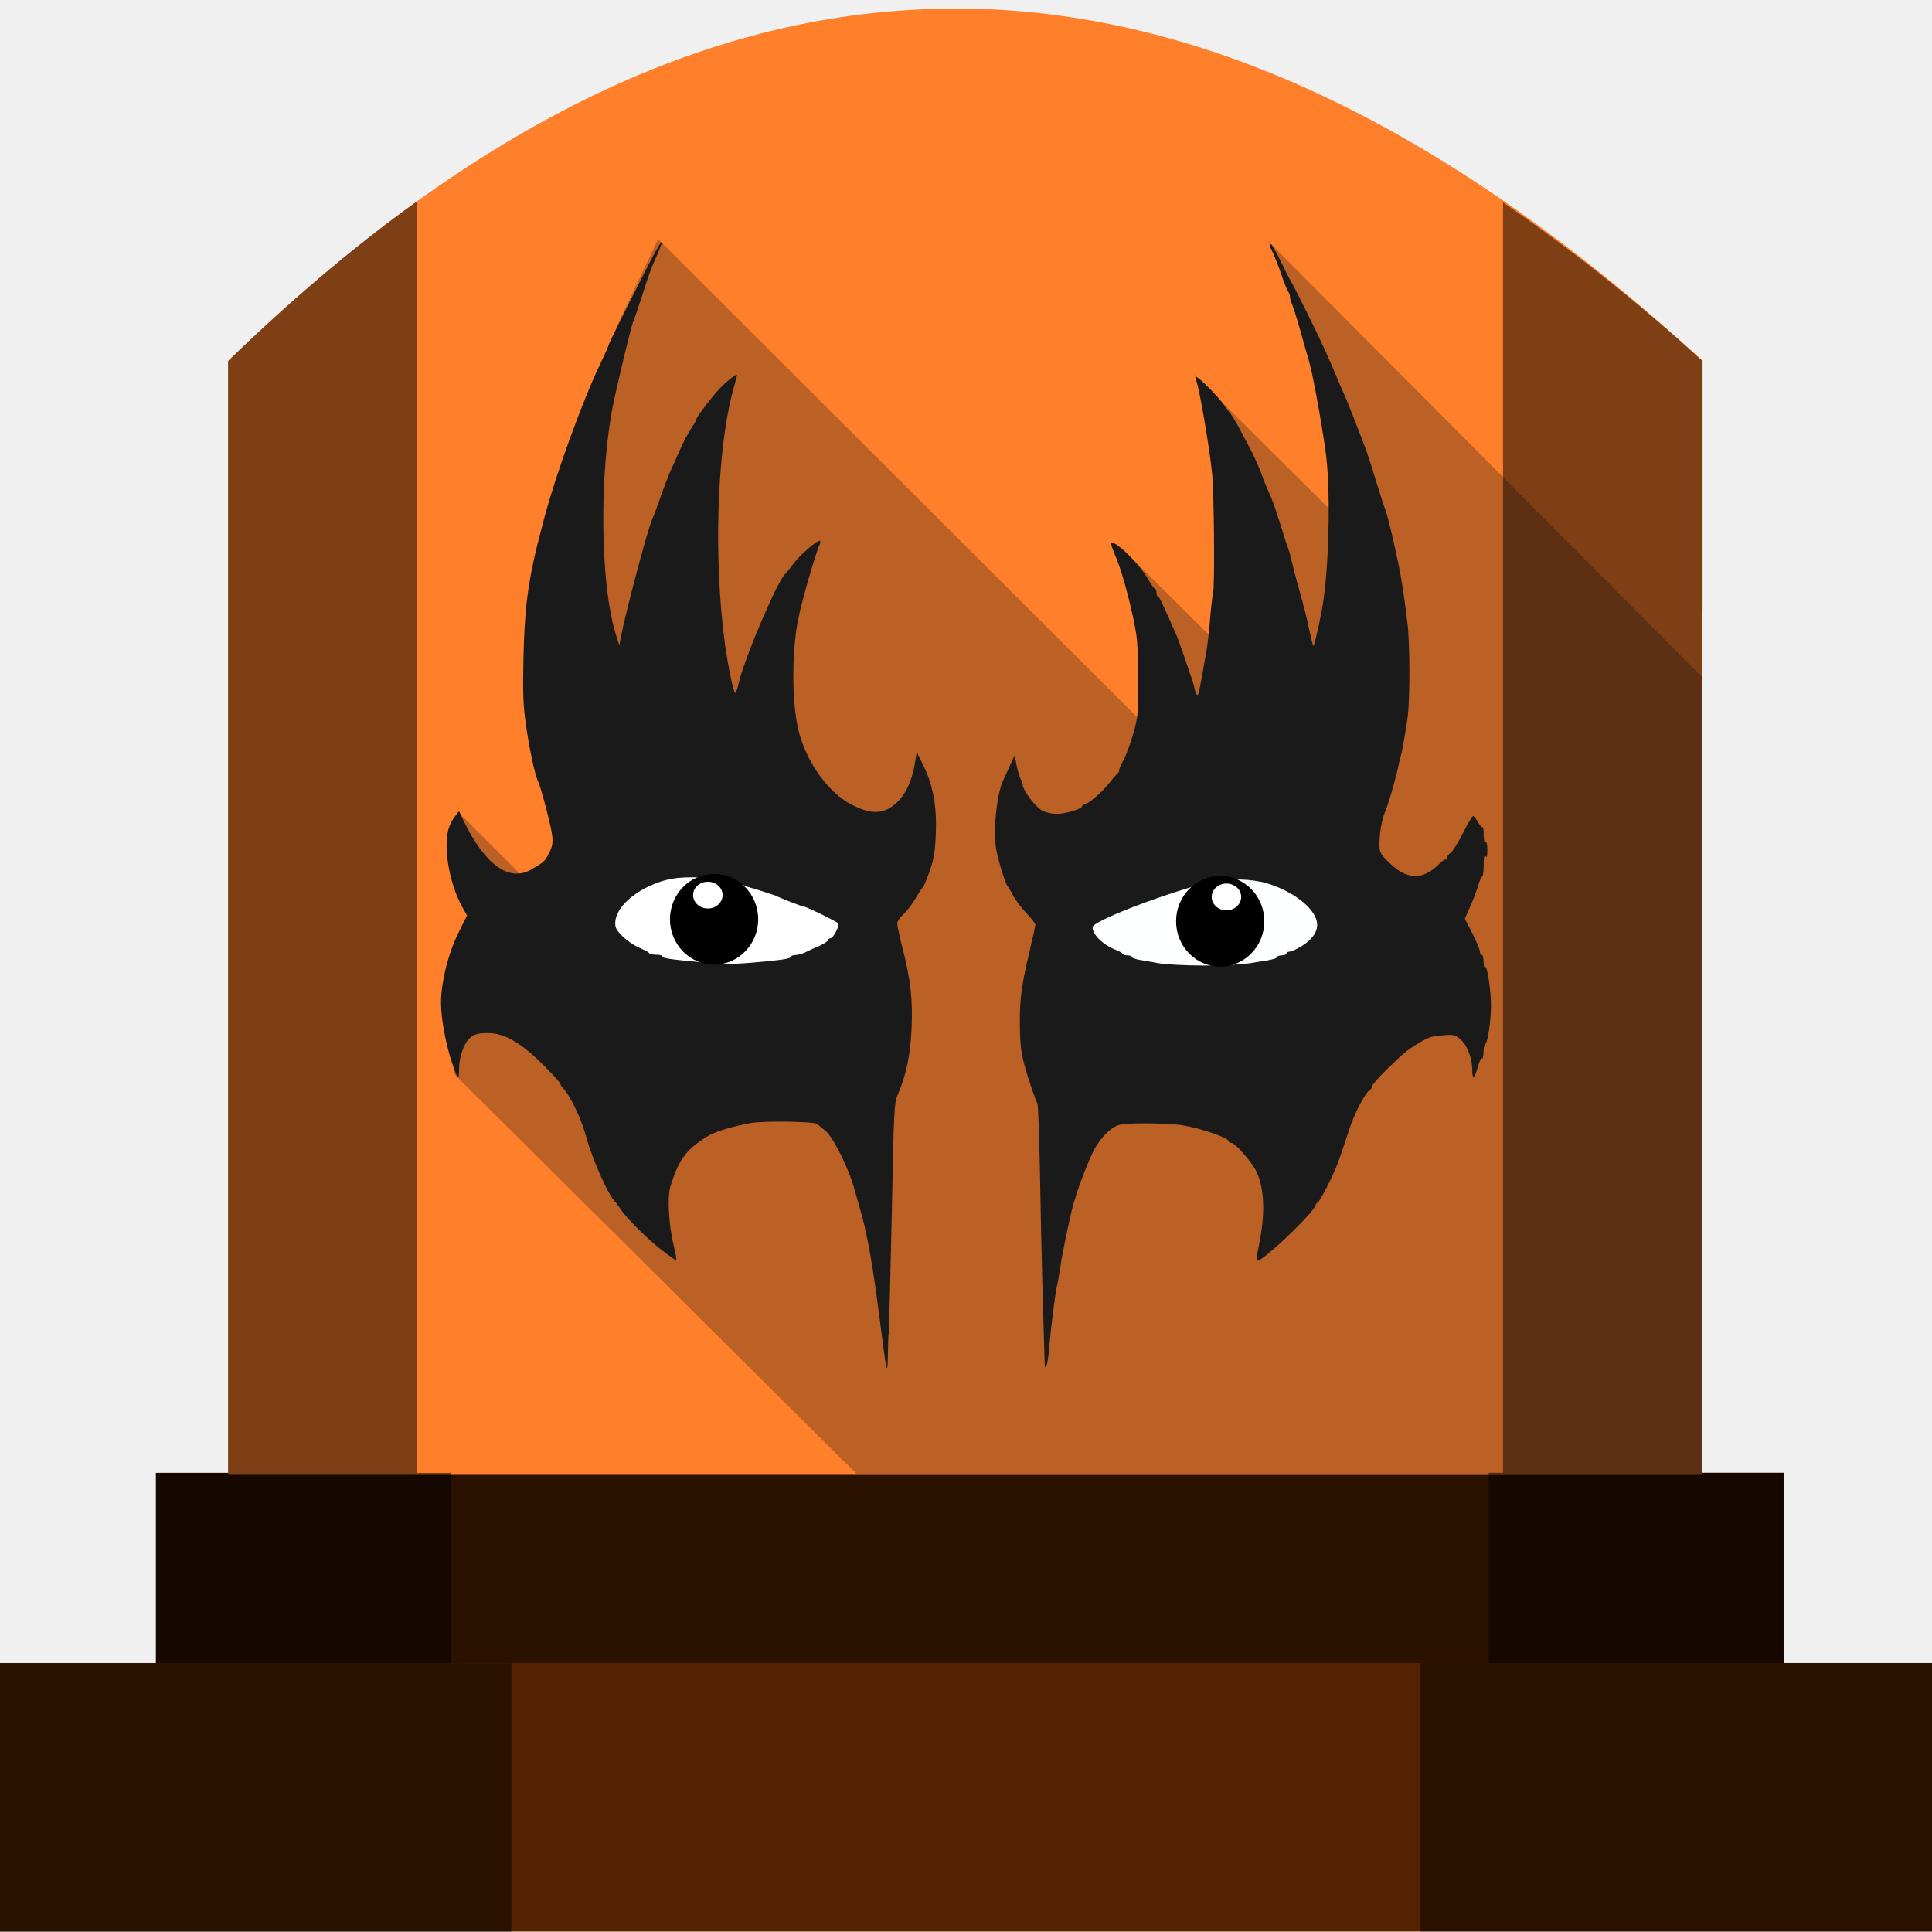
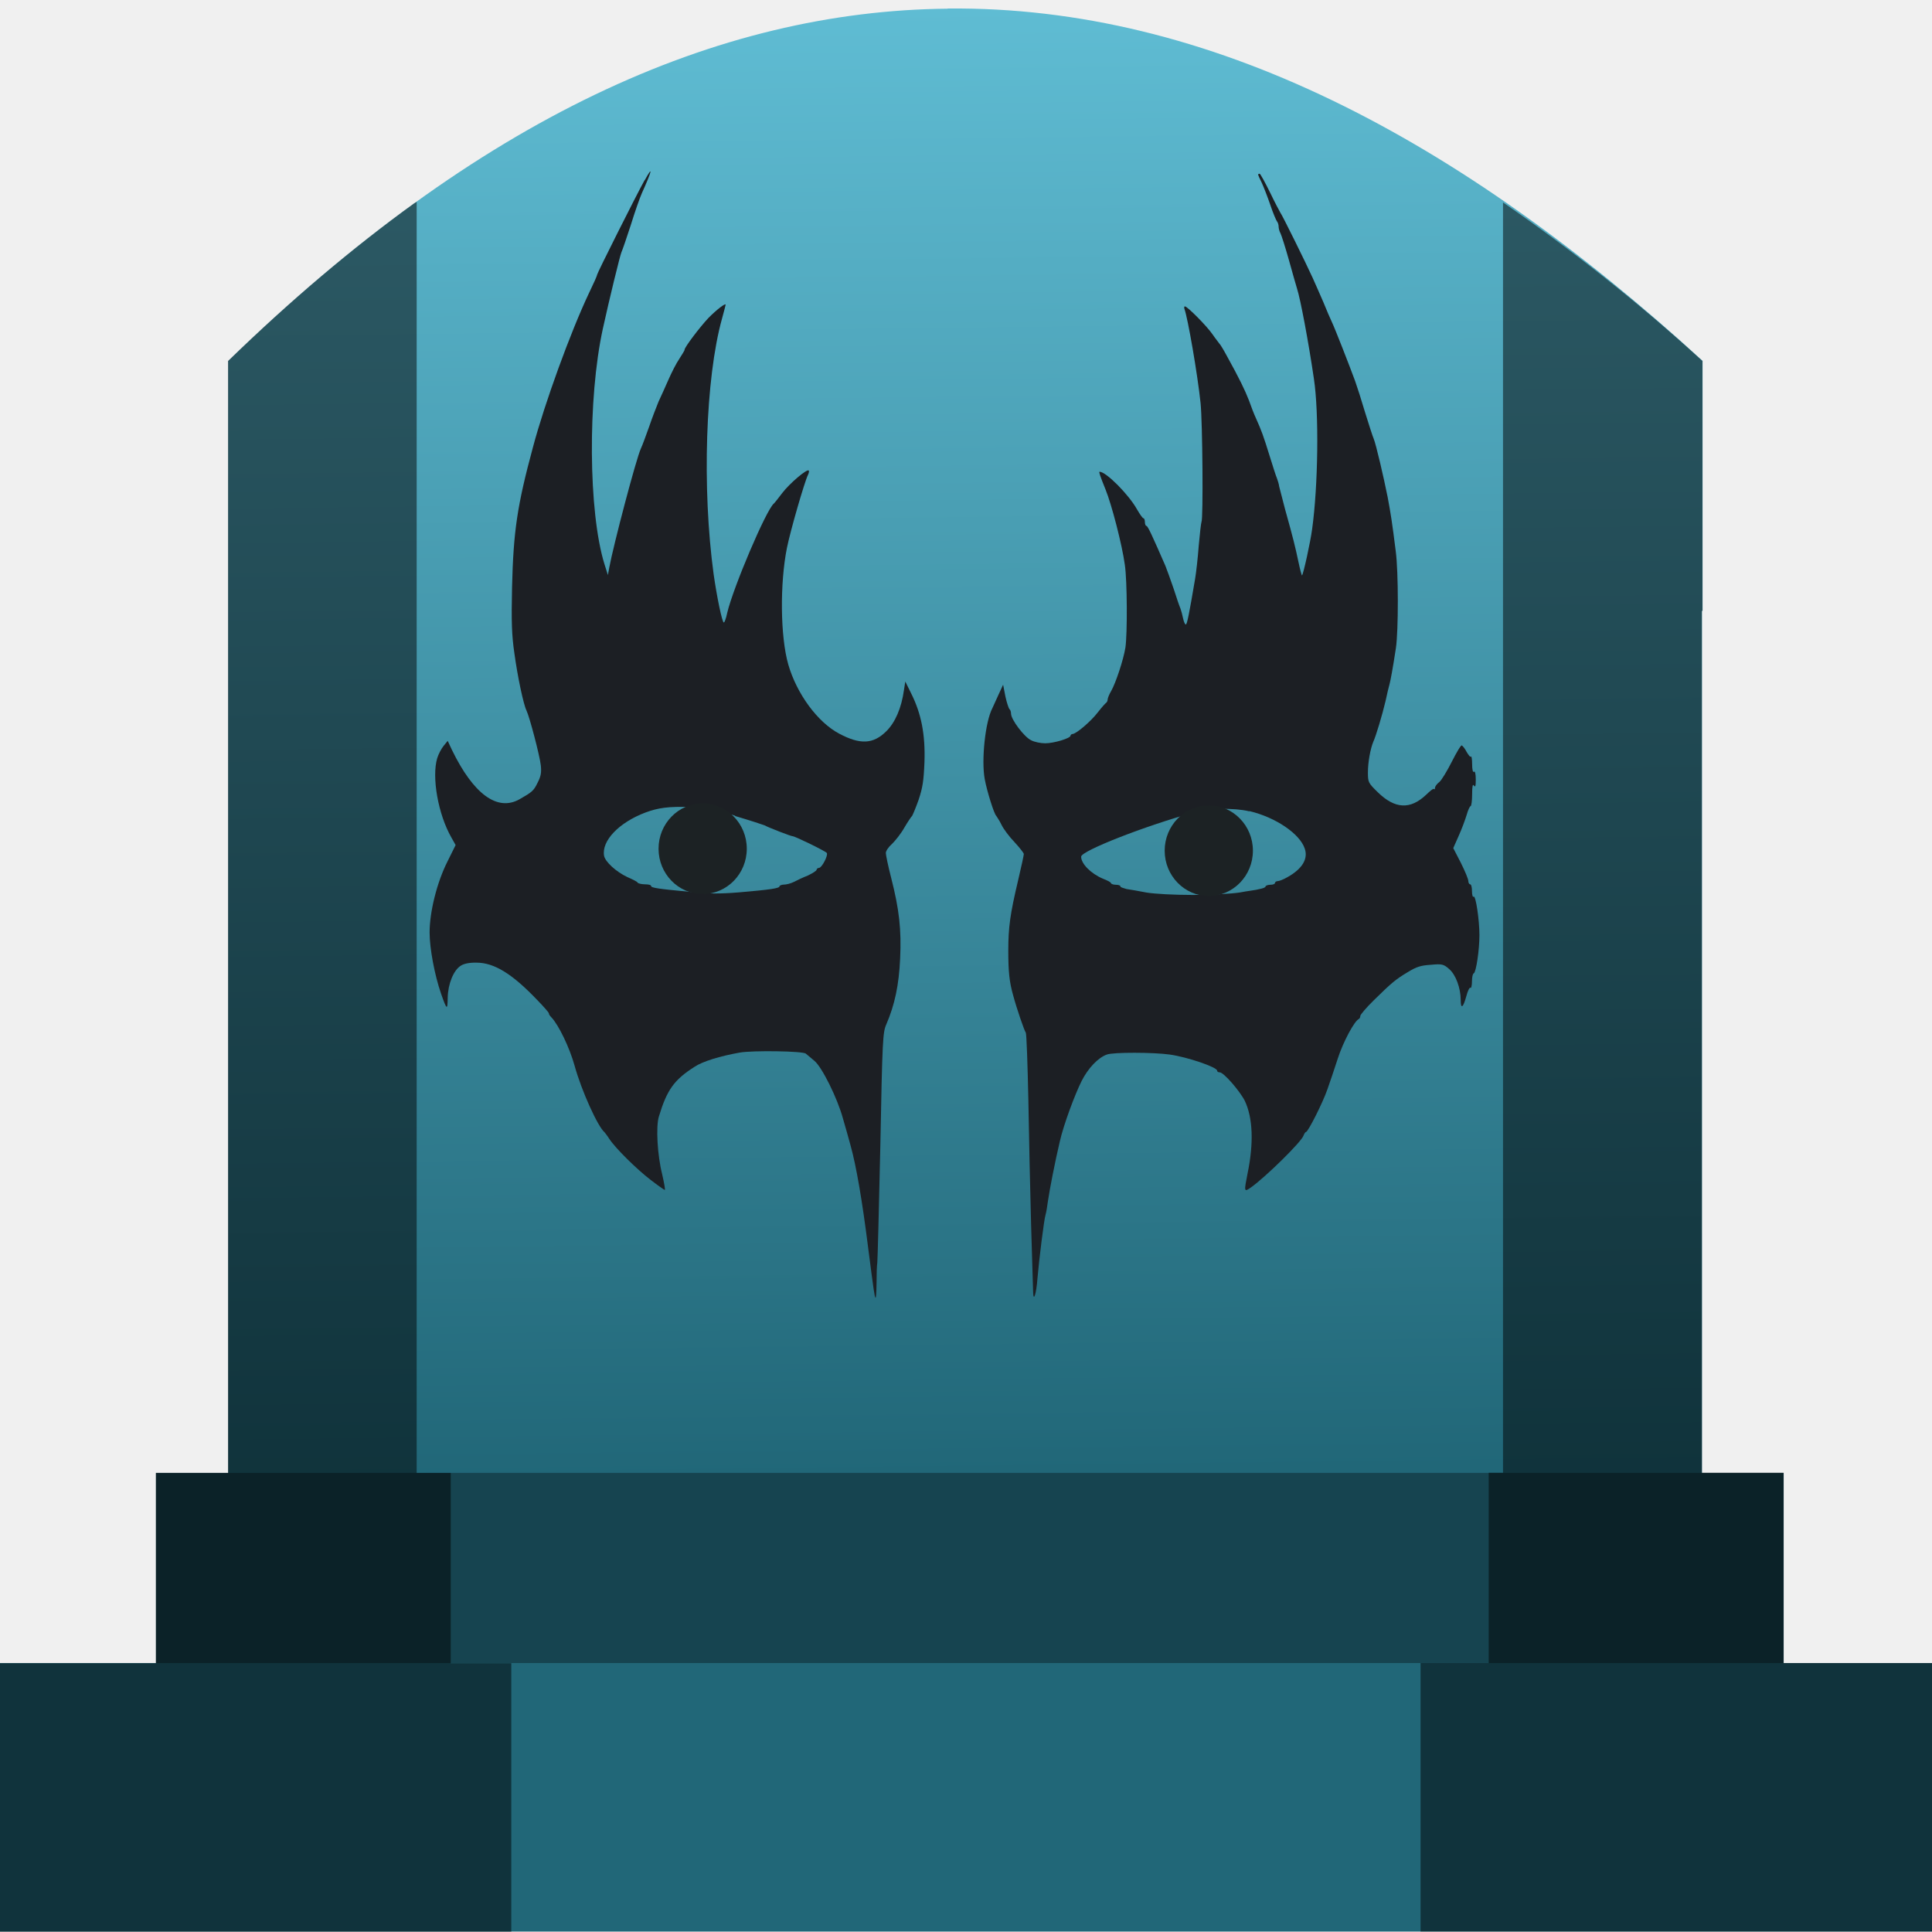
- <svg xmlns="http://www.w3.org/2000/svg" width="48" height="48" viewBox="0 0 12.7 12.7" version="1.1" id="svg822">
-   <defs id="defs816" />
+ <svg xmlns="http://www.w3.org/2000/svg" xmlns:xlink="http://www.w3.org/1999/xlink" width="48" height="48" viewBox="0 0 12.7 12.7" version="1.1" id="svg822">
+   <defs id="defs816">
+     <linearGradient id="linearGradient909">
+       <stop style="stop-color:#216778;stop-opacity:1" offset="0" id="stop905" />
+       <stop style="stop-color:#5fbcd3;stop-opacity:1" offset="1" id="stop907" />
+     </linearGradient>
+     <linearGradient xlink:href="#linearGradient909" id="linearGradient911" x1="6.344" y1="293.991" x2="6.23" y2="284.357" gradientUnits="userSpaceOnUse" />
+   </defs>
  <g id="layer1" transform="translate(0,-284.3)">
-     <g id="g875">
-       <rect x="1.025" y="293.982" style="opacity:1;fill:#2b1100;fill-opacity:1;stroke-width:0.159" width="10.7" height="1.275" id="rect4" />
-       <rect x="-0.029" y="295.232" style="opacity:1;fill:#552200;fill-opacity:1;stroke-width:0.159" width="12.758" height="1.765" id="rect2" />
-       <path id="path877" d="m 6.23,284.357 c -1.516,0.014 -3.087,0.719 -4.73,2.316 v 0.62 1.022 5.675 h 9.688 v -5.675 h 0.004 v -1.643 c -1.598,-1.463 -3.244,-2.333 -4.962,-2.316 z" style="fill:#ff7f2a;fill-opacity:1;stroke:none;stroke-width:0.199px;stroke-linecap:butt;stroke-linejoin:miter;stroke-opacity:1" />
-       <path id="path935" d="m 5.633,293.991 h 5.555 v -5.241 l -2.853,-2.866 0.18,0.423 0.162,0.405 0.293,1.164 -1.121,-1.115 0.336,0.915 -0.012,1.021 -0.803,-0.797 0.05,0.125 0.168,0.492 0.025,0.635 -3.287,-3.28 -0.274,0.579 -0.398,1.824 0.716,1.519 -0.847,0.355 -0.523,-0.523 0.069,0.442 0.361,0.579 -0.449,0.317 v 0.392 z" style="opacity:0.5;fill:#784421;fill-opacity:1;stroke:none;stroke-width:0.265px;stroke-linecap:butt;stroke-linejoin:miter;stroke-opacity:1" />
-       <path id="path868" d="m 4.507,289.526 0.995,0.434 0.281,0.562 -0.613,0.408 h -1.174 l -0.306,-0.434 0.51,-0.587 z" style="fill:#ffffff;fill-opacity:1;stroke:none;stroke-width:0.271px;stroke-linecap:butt;stroke-linejoin:miter;stroke-opacity:1" />
-       <path id="path870" d="m 8.091,291.16 0.944,-0.383 -0.408,-1.149 -1.2,0.255 -0.306,0.153 -0.102,0.613 z" style="fill:#feffff;fill-opacity:1;stroke:none;stroke-width:0.271px;stroke-linecap:butt;stroke-linejoin:miter;stroke-opacity:1" />
-       <path d="m 8.346,285.913 c 0,0.004 0.01,0.026 0.023,0.052 0.012,0.026 0.038,0.092 0.056,0.145 0.018,0.054 0.039,0.103 0.044,0.109 0.006,0.007 0.011,0.022 0.011,0.034 0,0.012 0.005,0.032 0.012,0.044 0.006,0.011 0.031,0.089 0.055,0.174 0.023,0.085 0.048,0.169 0.054,0.19 0.022,0.067 0.075,0.347 0.111,0.593 0.034,0.225 0.028,0.703 -0.012,0.99 -0.011,0.083 -0.057,0.293 -0.066,0.302 -0.002,0.004 -0.013,-0.038 -0.024,-0.09 -0.021,-0.099 -0.033,-0.149 -0.088,-0.346 -0.017,-0.064 -0.034,-0.13 -0.038,-0.147 -0.002,-0.017 -0.01,-0.041 -0.015,-0.055 -0.006,-0.013 -0.028,-0.082 -0.05,-0.153 -0.039,-0.126 -0.051,-0.159 -0.089,-0.244 -0.011,-0.023 -0.031,-0.075 -0.045,-0.115 -0.026,-0.067 -0.062,-0.142 -0.15,-0.301 -0.02,-0.037 -0.04,-0.069 -0.045,-0.073 -0.004,-0.007 -0.024,-0.03 -0.045,-0.061 -0.037,-0.054 -0.165,-0.183 -0.181,-0.183 -0.005,0 -0.006,0.007 -0.002,0.017 0.022,0.059 0.086,0.428 0.106,0.619 0.013,0.126 0.018,0.762 0.006,0.781 -0.002,0.007 -0.011,0.076 -0.018,0.155 -0.006,0.081 -0.017,0.178 -0.024,0.219 -0.04,0.237 -0.053,0.3 -0.061,0.3 -0.006,0 -0.013,-0.018 -0.018,-0.04 -0.004,-0.021 -0.012,-0.05 -0.017,-0.064 -0.006,-0.013 -0.026,-0.071 -0.044,-0.128 -0.02,-0.058 -0.044,-0.126 -0.055,-0.153 -0.086,-0.197 -0.116,-0.263 -0.125,-0.263 -0.005,0 -0.01,-0.011 -0.01,-0.025 0,-0.013 -0.004,-0.025 -0.009,-0.025 -0.006,0 -0.024,-0.026 -0.043,-0.059 -0.055,-0.098 -0.203,-0.247 -0.246,-0.247 -0.006,0 0.002,0.027 0.039,0.116 0.04,0.098 0.109,0.363 0.127,0.495 0.016,0.106 0.017,0.455 0.004,0.544 -0.013,0.082 -0.064,0.234 -0.093,0.285 -0.013,0.022 -0.024,0.048 -0.024,0.058 0,0.008 -0.005,0.018 -0.01,0.021 -0.005,0.003 -0.029,0.03 -0.054,0.062 -0.045,0.059 -0.143,0.143 -0.167,0.143 -0.007,0 -0.013,0.007 -0.013,0.011 0,0.017 -0.109,0.05 -0.166,0.05 -0.029,0 -0.071,-0.008 -0.093,-0.02 -0.045,-0.021 -0.132,-0.136 -0.132,-0.175 0,-0.013 -0.005,-0.027 -0.011,-0.03 -0.005,-0.007 -0.017,-0.041 -0.026,-0.083 l -0.015,-0.077 -0.031,0.067 c -0.017,0.037 -0.035,0.076 -0.04,0.088 -0.046,0.087 -0.073,0.34 -0.05,0.465 0.015,0.081 0.062,0.231 0.076,0.242 0.004,0.007 0.02,0.029 0.034,0.058 0.013,0.028 0.053,0.081 0.087,0.116 0.033,0.036 0.06,0.07 0.06,0.077 0,0.007 -0.016,0.083 -0.037,0.171 -0.053,0.223 -0.065,0.311 -0.065,0.465 0,0.137 0.007,0.205 0.032,0.293 0.022,0.083 0.073,0.232 0.083,0.245 0.005,0.007 0.012,0.208 0.017,0.446 0.004,0.238 0.012,0.608 0.018,0.819 0.006,0.211 0.012,0.407 0.013,0.434 0.001,0.078 0.021,0.025 0.029,-0.086 0.011,-0.127 0.043,-0.385 0.053,-0.416 0.004,-0.012 0.011,-0.054 0.016,-0.092 0.01,-0.07 0.046,-0.256 0.078,-0.391 0.024,-0.106 0.097,-0.304 0.143,-0.396 0.043,-0.085 0.109,-0.154 0.166,-0.174 0.042,-0.016 0.306,-0.015 0.413,0 0.115,0.016 0.312,0.083 0.312,0.106 0,0.007 0.007,0.011 0.017,0.011 0.026,0 0.134,0.125 0.165,0.188 0.053,0.112 0.059,0.278 0.018,0.476 -0.024,0.122 -0.024,0.125 0.023,0.092 0.099,-0.071 0.333,-0.301 0.345,-0.341 0.005,-0.013 0.012,-0.023 0.016,-0.023 0.013,0 0.109,-0.189 0.141,-0.281 0.016,-0.044 0.046,-0.135 0.068,-0.202 0.034,-0.106 0.109,-0.248 0.139,-0.26 0.005,-0.004 0.009,-0.011 0.009,-0.02 0,-0.008 0.04,-0.055 0.089,-0.103 0.116,-0.114 0.143,-0.137 0.225,-0.186 0.056,-0.034 0.084,-0.043 0.15,-0.047 0.073,-0.007 0.084,-0.004 0.12,0.028 0.043,0.036 0.076,0.125 0.076,0.204 0,0.062 0.016,0.051 0.037,-0.026 0.009,-0.034 0.021,-0.059 0.027,-0.055 0.005,0.007 0.01,-0.016 0.01,-0.043 0,-0.026 0.005,-0.05 0.012,-0.052 0.015,-0.007 0.037,-0.152 0.037,-0.251 0,-0.099 -0.024,-0.262 -0.038,-0.253 -0.006,0.007 -0.011,-0.013 -0.011,-0.037 0,-0.025 -0.005,-0.044 -0.012,-0.044 -0.006,0 -0.012,-0.01 -0.012,-0.022 0,-0.012 -0.022,-0.065 -0.049,-0.119 l -0.05,-0.097 0.035,-0.079 c 0.02,-0.044 0.043,-0.106 0.053,-0.139 0.009,-0.032 0.021,-0.058 0.026,-0.058 0.005,0 0.01,-0.034 0.01,-0.077 0,-0.054 0.004,-0.071 0.012,-0.058 0.009,0.013 0.012,0.004 0.012,-0.04 0,-0.037 -0.005,-0.057 -0.012,-0.051 -0.007,0.007 -0.012,-0.015 -0.012,-0.05 0,-0.032 -0.004,-0.054 -0.007,-0.05 -0.005,0.007 -0.017,-0.01 -0.029,-0.03 -0.011,-0.022 -0.026,-0.04 -0.032,-0.043 -0.006,-0.003 -0.035,0.047 -0.066,0.108 -0.031,0.061 -0.067,0.121 -0.082,0.133 -0.016,0.012 -0.028,0.029 -0.028,0.038 0,0.008 -0.002,0.012 -0.006,0.008 -0.004,-0.007 -0.027,0.013 -0.053,0.038 -0.104,0.098 -0.204,0.093 -0.317,-0.017 -0.062,-0.061 -0.065,-0.065 -0.065,-0.13 0,-0.069 0.017,-0.158 0.035,-0.201 0.018,-0.039 0.059,-0.176 0.081,-0.269 0.01,-0.048 0.022,-0.097 0.026,-0.11 0.007,-0.027 0.02,-0.094 0.042,-0.238 0.017,-0.116 0.017,-0.5 -0.001,-0.636 -0.023,-0.185 -0.033,-0.248 -0.053,-0.355 -0.026,-0.131 -0.078,-0.353 -0.092,-0.385 -0.006,-0.013 -0.031,-0.09 -0.056,-0.171 -0.024,-0.081 -0.054,-0.175 -0.066,-0.208 -0.039,-0.106 -0.132,-0.344 -0.152,-0.386 -0.011,-0.023 -0.037,-0.083 -0.057,-0.133 -0.022,-0.05 -0.053,-0.122 -0.07,-0.159 -0.04,-0.089 -0.204,-0.421 -0.212,-0.428 -0.004,-0.007 -0.034,-0.062 -0.067,-0.131 -0.034,-0.069 -0.065,-0.126 -0.07,-0.126 -0.006,0 -0.01,0.003 -0.01,0.007 z m -0.057,4.183 c 0.172,0.041 0.331,0.149 0.363,0.247 0.023,0.067 -0.017,0.133 -0.114,0.187 -0.026,0.015 -0.054,0.026 -0.064,0.026 -0.01,0 -0.018,0.007 -0.018,0.012 0,0.007 -0.013,0.012 -0.031,0.012 -0.017,0 -0.031,0.007 -0.031,0.011 0,0.007 -0.018,0.013 -0.039,0.017 -0.022,0.007 -0.082,0.013 -0.132,0.023 -0.054,0.008 -0.181,0.016 -0.306,0.016 -0.125,0 -0.252,-0.007 -0.306,-0.016 -0.05,-0.01 -0.11,-0.02 -0.131,-0.023 -0.022,-0.007 -0.04,-0.011 -0.04,-0.017 0,-0.007 -0.013,-0.011 -0.031,-0.011 -0.017,0 -0.031,-0.007 -0.031,-0.01 0,-0.007 -0.023,-0.018 -0.053,-0.03 -0.079,-0.033 -0.144,-0.099 -0.143,-0.145 0.001,-0.038 0.417,-0.201 0.74,-0.29 0.103,-0.028 0.265,-0.032 0.364,-0.008 z" id="path8" style="fill:#1a1a1a;stroke:none;stroke-width:0.001" />
-       <path d="m 4.313,285.946 c -0.054,0.097 -0.313,0.613 -0.313,0.623 0,0.007 -0.024,0.06 -0.054,0.122 -0.121,0.256 -0.29,0.72 -0.368,1.013 -0.104,0.385 -0.128,0.553 -0.137,0.917 -0.005,0.229 -0.002,0.318 0.015,0.434 0.021,0.155 0.06,0.339 0.08,0.379 0.02,0.041 0.087,0.296 0.094,0.36 0.005,0.047 0.001,0.071 -0.021,0.114 -0.026,0.054 -0.037,0.062 -0.119,0.109 -0.146,0.082 -0.303,-0.034 -0.444,-0.324 l -0.028,-0.06 -0.027,0.033 c -0.016,0.02 -0.034,0.055 -0.042,0.081 -0.037,0.125 0.006,0.369 0.093,0.521 l 0.028,0.05 -0.054,0.109 c -0.069,0.137 -0.117,0.33 -0.117,0.466 0,0.104 0.033,0.28 0.075,0.401 0.038,0.109 0.043,0.113 0.044,0.027 0.002,-0.09 0.038,-0.18 0.086,-0.21 0.02,-0.013 0.055,-0.021 0.103,-0.02 0.116,0 0.234,0.072 0.399,0.245 0.043,0.044 0.077,0.083 0.077,0.088 0,0.007 0.007,0.017 0.016,0.026 0.048,0.049 0.121,0.202 0.153,0.318 0.045,0.164 0.153,0.402 0.197,0.438 0.005,0.007 0.018,0.022 0.031,0.043 0.038,0.059 0.179,0.199 0.272,0.27 0.048,0.037 0.089,0.066 0.093,0.066 0.004,0 -0.004,-0.045 -0.017,-0.102 -0.032,-0.127 -0.042,-0.313 -0.022,-0.38 0.053,-0.175 0.099,-0.241 0.234,-0.327 0.053,-0.036 0.169,-0.071 0.298,-0.094 0.087,-0.015 0.415,-0.01 0.434,0.007 0.01,0.008 0.035,0.029 0.056,0.047 0.049,0.039 0.152,0.246 0.188,0.379 0.016,0.054 0.038,0.133 0.05,0.177 0.037,0.132 0.077,0.364 0.115,0.667 0.039,0.302 0.043,0.328 0.049,0.334 0.004,0.007 0.006,-0.04 0.007,-0.097 0,-0.057 0.002,-0.116 0.005,-0.133 0.002,-0.017 0.011,-0.363 0.02,-0.771 0.013,-0.69 0.016,-0.744 0.039,-0.795 0.056,-0.13 0.083,-0.259 0.091,-0.432 0.009,-0.193 -0.006,-0.324 -0.059,-0.532 -0.02,-0.077 -0.035,-0.15 -0.035,-0.163 0,-0.013 0.018,-0.04 0.04,-0.059 0.021,-0.02 0.059,-0.067 0.082,-0.108 0.023,-0.039 0.046,-0.073 0.051,-0.077 0.004,-0.007 0.023,-0.05 0.042,-0.104 0.027,-0.081 0.034,-0.125 0.039,-0.251 0.006,-0.18 -0.021,-0.317 -0.087,-0.449 l -0.039,-0.079 -0.009,0.057 c -0.016,0.116 -0.057,0.212 -0.116,0.27 -0.086,0.085 -0.171,0.089 -0.309,0.016 -0.142,-0.075 -0.279,-0.261 -0.335,-0.454 -0.053,-0.185 -0.056,-0.533 -0.009,-0.768 0.023,-0.114 0.116,-0.435 0.138,-0.479 0.006,-0.012 0.009,-0.026 0.005,-0.029 -0.012,-0.012 -0.126,0.085 -0.174,0.148 -0.026,0.034 -0.05,0.065 -0.055,0.069 -0.05,0.04 -0.268,0.553 -0.307,0.72 -0.007,0.034 -0.017,0.062 -0.022,0.062 -0.011,0 -0.046,-0.17 -0.067,-0.318 -0.077,-0.565 -0.054,-1.287 0.055,-1.679 0.013,-0.048 0.024,-0.089 0.024,-0.092 0,-0.013 -0.06,0.033 -0.113,0.087 -0.054,0.057 -0.157,0.192 -0.157,0.209 0,0.007 -0.016,0.029 -0.034,0.059 -0.02,0.029 -0.051,0.09 -0.072,0.138 -0.021,0.047 -0.05,0.113 -0.065,0.144 -0.013,0.032 -0.042,0.106 -0.062,0.165 -0.021,0.059 -0.044,0.122 -0.054,0.143 -0.031,0.066 -0.181,0.637 -0.208,0.783 l -0.009,0.049 -0.023,-0.073 c -0.105,-0.34 -0.111,-1.085 -0.01,-1.547 0.042,-0.192 0.113,-0.482 0.122,-0.502 0.005,-0.01 0.033,-0.09 0.061,-0.177 0.027,-0.088 0.06,-0.181 0.072,-0.208 0.069,-0.153 0.077,-0.192 0.02,-0.088 z m 0.594,4.181 c 0.095,0.028 0.183,0.057 0.193,0.061 0.027,0.015 0.174,0.072 0.186,0.072 0.015,0 0.218,0.099 0.224,0.11 0.01,0.016 -0.033,0.098 -0.051,0.098 -0.009,0 -0.016,0.007 -0.016,0.012 0,0.007 -0.026,0.023 -0.057,0.038 -0.033,0.013 -0.075,0.033 -0.094,0.043 -0.02,0.01 -0.049,0.017 -0.065,0.017 -0.015,0 -0.028,0.007 -0.028,0.011 0,0.013 -0.056,0.022 -0.267,0.04 -0.125,0.01 -0.201,0.01 -0.318,-0.003 -0.213,-0.02 -0.259,-0.027 -0.259,-0.039 0,-0.007 -0.018,-0.011 -0.042,-0.011 -0.023,0 -0.044,-0.007 -0.046,-0.01 -0.001,-0.007 -0.033,-0.022 -0.069,-0.038 -0.072,-0.034 -0.144,-0.099 -0.152,-0.139 -0.018,-0.098 0.097,-0.219 0.272,-0.285 0.086,-0.032 0.154,-0.04 0.29,-0.036 0.1,0.007 0.157,0.015 0.3,0.057 z" id="path6" style="fill:#1a1a1a;stroke:none;stroke-width:0.001" />
-       <ellipse ry="0.298" rx="0.29" cy="290.343" cx="4.694" id="path876" style="opacity:1;fill:#000000;fill-opacity:1;fill-rule:nonzero;stroke:none;stroke-width:1.415;stroke-linejoin:round;stroke-miterlimit:4;stroke-dasharray:none;stroke-opacity:1" />
-       <ellipse ry="0.088" rx="0.097" cy="290.184" cx="4.653" id="path878" style="opacity:1;fill:#ffffff;fill-opacity:1;fill-rule:nonzero;stroke:none;stroke-width:0.83;stroke-linejoin:round;stroke-miterlimit:4;stroke-dasharray:none;stroke-opacity:1" />
-       <ellipse transform="scale(-1,1)" ry="0.298" rx="0.29" cy="290.356" cx="-8.021" id="path876-3" style="opacity:1;fill:#000000;fill-opacity:1;fill-rule:nonzero;stroke:none;stroke-width:1.415;stroke-linejoin:round;stroke-miterlimit:4;stroke-dasharray:none;stroke-opacity:1" />
-       <ellipse transform="scale(-1,1)" ry="0.088" rx="0.097" cy="290.196" cx="-8.062" id="path878-6" style="opacity:1;fill:#ffffff;fill-opacity:1;fill-rule:nonzero;stroke:none;stroke-width:0.83;stroke-linejoin:round;stroke-miterlimit:4;stroke-dasharray:none;stroke-opacity:1" />
-       <path id="path877-3" d="m 2.739,285.627 c -0.007,0.005 -0.013,0.007 -0.02,0.012 -0.402,0.291 -0.809,0.635 -1.22,1.034 v 0.621 1.022 5.666 h -0.474 v 1.251 H -0.029 v 1.765 h 3.39 v -1.765 H 2.963 v -1.251 H 2.739 Z m 7.141,0.003 v 8.351 H 9.786 v 1.251 H 9.338 v 1.765 h 3.39 v -1.765 h -1.004 v -1.251 h -0.537 v -5.665 h 0.004 v -1.643 c -0.433,-0.396 -0.871,-0.739 -1.312,-1.043 z" style="opacity:0.5;fill:#000000;fill-opacity:1;stroke:none;stroke-width:0.199px;stroke-linecap:butt;stroke-linejoin:miter;stroke-opacity:1" />
+     <g id="g828">
+       <g id="g850">
+         <path style="fill:url(#linearGradient911);fill-opacity:1;stroke:none;stroke-width:0.199px;stroke-linecap:butt;stroke-linejoin:miter;stroke-opacity:1" d="m 6.23,284.357 c -1.516,0.014 -3.087,0.719 -4.73,2.316 v 0.62 1.022 5.675 h 9.688 v -5.675 h 0.004 v -1.643 c -1.598,-1.463 -3.244,-2.333 -4.962,-2.316 z" id="path877-6" />
+         <rect id="rect4" height="1.275" width="10.7" style="opacity:1;fill:#164450;fill-opacity:1;stroke-width:0.159" y="293.982" x="1.025" />
+         <rect id="rect2" height="1.765" width="12.758" style="opacity:1;fill:#216778;fill-opacity:1;stroke-width:0.159" y="295.232" x="-0.029" />
+         <path style="opacity:0.5;fill:#000000;fill-opacity:1;stroke:none;stroke-width:0.199px;stroke-linecap:butt;stroke-linejoin:miter;stroke-opacity:1" d="m 2.739,285.627 c -0.007,0.005 -0.013,0.007 -0.02,0.012 -0.402,0.291 -0.809,0.635 -1.22,1.034 v 0.621 1.022 5.666 h -0.474 v 1.251 h -1.054 v 1.765 h 3.39 v -1.765 H 2.963 v -1.251 h -0.224 z m 7.141,0.003 v 8.351 H 9.786 v 1.251 H 9.338 v 1.765 h 3.39 v -1.765 h -1.004 v -1.251 h -0.537 v -5.665 h 0.004 v -1.643 c -0.433,-0.396 -0.871,-0.739 -1.312,-1.043 z" id="path877" />
+         <path d="m 8.271,285.449 c 0,0.004 0.01,0.026 0.023,0.052 0.012,0.026 0.038,0.092 0.056,0.145 0.018,0.054 0.039,0.103 0.044,0.109 0.006,0.007 0.011,0.022 0.011,0.034 0,0.012 0.005,0.032 0.012,0.044 0.006,0.011 0.031,0.089 0.055,0.174 0.023,0.085 0.048,0.169 0.054,0.19 0.022,0.067 0.075,0.347 0.111,0.593 0.034,0.225 0.028,0.703 -0.012,0.99 -0.011,0.083 -0.057,0.293 -0.066,0.302 -0.002,0.004 -0.013,-0.038 -0.024,-0.09 -0.021,-0.099 -0.033,-0.149 -0.088,-0.346 -0.017,-0.064 -0.034,-0.13 -0.038,-0.147 -0.002,-0.017 -0.01,-0.041 -0.015,-0.055 -0.006,-0.013 -0.028,-0.082 -0.05,-0.153 -0.039,-0.126 -0.051,-0.159 -0.089,-0.244 -0.011,-0.023 -0.031,-0.075 -0.045,-0.115 -0.026,-0.067 -0.062,-0.142 -0.15,-0.301 -0.02,-0.037 -0.04,-0.069 -0.045,-0.073 -0.004,-0.007 -0.024,-0.03 -0.045,-0.061 -0.037,-0.054 -0.165,-0.183 -0.181,-0.183 -0.005,0 -0.006,0.007 -0.003,0.017 0.022,0.059 0.086,0.428 0.106,0.619 0.013,0.126 0.018,0.762 0.006,0.781 -0.003,0.007 -0.011,0.076 -0.018,0.155 -0.006,0.081 -0.017,0.178 -0.024,0.219 -0.04,0.237 -0.053,0.3 -0.061,0.3 -0.006,0 -0.013,-0.018 -0.018,-0.04 -0.004,-0.021 -0.012,-0.05 -0.017,-0.064 -0.006,-0.013 -0.026,-0.071 -0.044,-0.128 -0.02,-0.058 -0.044,-0.126 -0.055,-0.153 -0.086,-0.197 -0.116,-0.263 -0.125,-0.263 -0.005,0 -0.01,-0.011 -0.01,-0.025 0,-0.013 -0.004,-0.025 -0.009,-0.025 -0.006,0 -0.024,-0.026 -0.043,-0.059 -0.055,-0.098 -0.203,-0.247 -0.246,-0.247 -0.006,0 0.003,0.027 0.039,0.116 0.04,0.098 0.109,0.363 0.127,0.495 0.016,0.106 0.017,0.455 0.004,0.544 -0.013,0.082 -0.064,0.234 -0.093,0.285 -0.013,0.022 -0.024,0.048 -0.024,0.058 0,0.008 -0.005,0.018 -0.01,0.021 -0.005,0.003 -0.029,0.03 -0.054,0.062 -0.045,0.059 -0.143,0.143 -0.167,0.143 -0.007,0 -0.013,0.007 -0.013,0.011 0,0.017 -0.109,0.05 -0.166,0.05 -0.029,0 -0.071,-0.008 -0.093,-0.02 -0.045,-0.021 -0.132,-0.136 -0.132,-0.175 0,-0.013 -0.005,-0.027 -0.011,-0.03 -0.005,-0.007 -0.017,-0.041 -0.026,-0.083 l -0.015,-0.077 -0.031,0.067 c -0.017,0.037 -0.035,0.076 -0.04,0.088 -0.046,0.087 -0.073,0.34 -0.05,0.465 0.015,0.081 0.062,0.231 0.076,0.242 0.004,0.007 0.02,0.029 0.034,0.058 0.013,0.028 0.053,0.081 0.087,0.116 0.033,0.036 0.06,0.07 0.06,0.077 0,0.007 -0.016,0.083 -0.037,0.171 -0.053,0.223 -0.065,0.311 -0.065,0.465 0,0.137 0.007,0.205 0.032,0.293 0.022,0.083 0.073,0.232 0.083,0.245 0.005,0.007 0.012,0.208 0.017,0.446 0.004,0.238 0.012,0.608 0.018,0.819 0.006,0.211 0.012,0.407 0.013,0.434 0.001,0.078 0.021,0.025 0.029,-0.086 0.011,-0.127 0.043,-0.385 0.053,-0.416 0.004,-0.012 0.011,-0.054 0.016,-0.092 0.01,-0.07 0.046,-0.256 0.078,-0.391 0.024,-0.106 0.097,-0.304 0.143,-0.396 0.043,-0.085 0.109,-0.154 0.166,-0.174 0.042,-0.016 0.306,-0.015 0.413,0 0.115,0.016 0.312,0.083 0.312,0.106 0,0.007 0.007,0.011 0.017,0.011 0.026,0 0.134,0.125 0.165,0.188 0.053,0.112 0.059,0.278 0.018,0.476 -0.024,0.122 -0.024,0.125 0.023,0.092 0.099,-0.071 0.333,-0.301 0.345,-0.341 0.005,-0.013 0.012,-0.023 0.016,-0.023 0.013,0 0.109,-0.189 0.141,-0.281 0.016,-0.044 0.046,-0.135 0.068,-0.202 0.034,-0.106 0.109,-0.248 0.139,-0.26 0.005,-0.004 0.009,-0.011 0.009,-0.02 0,-0.008 0.04,-0.055 0.089,-0.103 0.116,-0.114 0.143,-0.137 0.225,-0.186 0.056,-0.034 0.084,-0.043 0.15,-0.047 0.073,-0.007 0.084,-0.004 0.12,0.028 0.043,0.036 0.076,0.125 0.076,0.204 0,0.062 0.016,0.051 0.037,-0.026 0.009,-0.034 0.021,-0.059 0.027,-0.055 0.005,0.007 0.01,-0.016 0.01,-0.043 0,-0.026 0.005,-0.05 0.012,-0.052 0.015,-0.007 0.037,-0.152 0.037,-0.251 0,-0.099 -0.024,-0.262 -0.038,-0.253 -0.006,0.007 -0.011,-0.013 -0.011,-0.037 0,-0.025 -0.005,-0.044 -0.012,-0.044 -0.006,0 -0.012,-0.01 -0.012,-0.022 0,-0.012 -0.022,-0.065 -0.049,-0.119 l -0.05,-0.097 0.035,-0.079 c 0.02,-0.044 0.043,-0.106 0.053,-0.139 0.009,-0.032 0.021,-0.058 0.026,-0.058 0.005,0 0.01,-0.034 0.01,-0.077 0,-0.054 0.004,-0.071 0.012,-0.058 0.009,0.013 0.012,0.004 0.012,-0.04 0,-0.037 -0.005,-0.057 -0.012,-0.051 -0.007,0.007 -0.012,-0.015 -0.012,-0.05 0,-0.032 -0.004,-0.054 -0.007,-0.05 -0.005,0.007 -0.017,-0.01 -0.029,-0.03 -0.011,-0.022 -0.026,-0.04 -0.032,-0.043 -0.006,-0.003 -0.035,0.047 -0.066,0.108 -0.031,0.061 -0.067,0.121 -0.082,0.133 -0.016,0.012 -0.028,0.029 -0.028,0.038 0,0.008 -0.002,0.012 -0.006,0.008 -0.004,-0.007 -0.027,0.013 -0.053,0.038 -0.104,0.098 -0.204,0.093 -0.317,-0.017 -0.062,-0.061 -0.065,-0.065 -0.065,-0.13 0,-0.069 0.017,-0.158 0.035,-0.201 0.018,-0.039 0.059,-0.176 0.081,-0.269 0.01,-0.048 0.022,-0.097 0.026,-0.11 0.007,-0.027 0.02,-0.094 0.042,-0.238 0.017,-0.116 0.017,-0.5 -0.001,-0.636 -0.023,-0.185 -0.033,-0.248 -0.053,-0.355 -0.026,-0.131 -0.078,-0.353 -0.092,-0.385 -0.006,-0.013 -0.031,-0.09 -0.056,-0.171 -0.024,-0.081 -0.054,-0.175 -0.066,-0.208 -0.039,-0.106 -0.132,-0.344 -0.152,-0.386 -0.011,-0.023 -0.037,-0.083 -0.057,-0.133 -0.022,-0.05 -0.053,-0.122 -0.07,-0.159 -0.04,-0.089 -0.204,-0.421 -0.212,-0.428 -0.004,-0.007 -0.034,-0.062 -0.067,-0.131 -0.034,-0.069 -0.065,-0.126 -0.07,-0.126 -0.006,0 -0.01,0.003 -0.01,0.007 z m -0.057,4.183 c 0.172,0.041 0.331,0.149 0.363,0.247 0.023,0.067 -0.017,0.133 -0.114,0.187 -0.026,0.015 -0.054,0.026 -0.064,0.026 -0.01,0 -0.018,0.007 -0.018,0.012 0,0.007 -0.013,0.012 -0.031,0.012 -0.017,0 -0.031,0.007 -0.031,0.011 0,0.007 -0.018,0.013 -0.039,0.017 -0.022,0.007 -0.082,0.013 -0.132,0.023 -0.054,0.008 -0.181,0.016 -0.306,0.016 -0.125,0 -0.252,-0.007 -0.306,-0.016 -0.05,-0.01 -0.11,-0.02 -0.131,-0.023 -0.022,-0.007 -0.04,-0.011 -0.04,-0.017 0,-0.007 -0.013,-0.011 -0.031,-0.011 -0.017,0 -0.031,-0.007 -0.031,-0.01 0,-0.007 -0.023,-0.018 -0.053,-0.03 -0.079,-0.033 -0.144,-0.099 -0.143,-0.145 0.001,-0.038 0.417,-0.201 0.74,-0.29 0.103,-0.028 0.265,-0.032 0.364,-0.008 z" id="path8" style="fill:#1c1f24;stroke:none;stroke-width:0.001" />
+         <path d="m 4.238,285.483 c -0.054,0.097 -0.313,0.613 -0.313,0.623 0,0.007 -0.024,0.06 -0.054,0.122 -0.121,0.256 -0.29,0.72 -0.368,1.013 -0.104,0.385 -0.128,0.553 -0.137,0.917 -0.005,0.229 -0.002,0.318 0.015,0.434 0.021,0.155 0.06,0.339 0.08,0.379 0.02,0.041 0.087,0.296 0.094,0.36 0.005,0.047 0.001,0.071 -0.021,0.114 -0.026,0.054 -0.037,0.062 -0.119,0.109 -0.146,0.082 -0.303,-0.034 -0.444,-0.324 l -0.028,-0.06 -0.027,0.033 c -0.016,0.02 -0.034,0.055 -0.042,0.081 -0.037,0.125 0.006,0.369 0.093,0.521 l 0.028,0.05 -0.054,0.109 c -0.069,0.137 -0.117,0.33 -0.117,0.466 0,0.104 0.033,0.28 0.075,0.401 0.038,0.109 0.043,0.113 0.044,0.027 0.002,-0.09 0.038,-0.18 0.086,-0.21 0.02,-0.013 0.055,-0.021 0.103,-0.02 0.116,0 0.234,0.072 0.399,0.245 0.043,0.044 0.077,0.083 0.077,0.088 0,0.007 0.007,0.017 0.016,0.026 0.048,0.049 0.121,0.202 0.153,0.318 0.045,0.164 0.153,0.402 0.197,0.438 0.005,0.007 0.018,0.022 0.031,0.043 0.038,0.059 0.179,0.199 0.272,0.27 0.048,0.037 0.089,0.066 0.093,0.066 0.004,0 -0.004,-0.045 -0.017,-0.102 -0.032,-0.127 -0.042,-0.313 -0.022,-0.38 0.053,-0.175 0.099,-0.241 0.234,-0.327 0.053,-0.036 0.169,-0.071 0.298,-0.094 0.087,-0.015 0.415,-0.01 0.434,0.007 0.01,0.008 0.035,0.029 0.056,0.047 0.049,0.039 0.152,0.246 0.188,0.379 0.016,0.054 0.038,0.133 0.05,0.177 0.037,0.132 0.077,0.364 0.115,0.667 0.039,0.302 0.043,0.328 0.049,0.334 0.004,0.007 0.006,-0.04 0.007,-0.097 0,-0.057 0.002,-0.116 0.005,-0.133 0.002,-0.017 0.011,-0.363 0.02,-0.771 0.013,-0.69 0.016,-0.744 0.039,-0.795 0.056,-0.13 0.083,-0.259 0.091,-0.432 0.009,-0.193 -0.006,-0.324 -0.059,-0.532 -0.02,-0.077 -0.035,-0.15 -0.035,-0.163 0,-0.013 0.018,-0.04 0.04,-0.059 0.021,-0.02 0.059,-0.067 0.082,-0.108 0.023,-0.039 0.046,-0.073 0.051,-0.077 0.004,-0.007 0.023,-0.05 0.042,-0.104 0.027,-0.081 0.034,-0.125 0.039,-0.251 0.006,-0.18 -0.021,-0.317 -0.087,-0.449 l -0.039,-0.079 -0.009,0.057 c -0.016,0.116 -0.057,0.212 -0.116,0.27 -0.086,0.085 -0.171,0.089 -0.309,0.016 -0.142,-0.075 -0.279,-0.261 -0.335,-0.454 -0.053,-0.185 -0.056,-0.533 -0.009,-0.768 0.023,-0.114 0.116,-0.435 0.138,-0.479 0.006,-0.012 0.009,-0.026 0.005,-0.029 -0.012,-0.012 -0.126,0.085 -0.174,0.148 -0.026,0.034 -0.05,0.065 -0.055,0.069 -0.05,0.04 -0.268,0.553 -0.307,0.72 -0.007,0.034 -0.017,0.062 -0.022,0.062 -0.011,0 -0.046,-0.17 -0.067,-0.318 -0.077,-0.565 -0.054,-1.287 0.055,-1.679 0.013,-0.048 0.024,-0.089 0.024,-0.092 0,-0.013 -0.06,0.033 -0.113,0.087 -0.054,0.057 -0.157,0.192 -0.157,0.209 0,0.007 -0.016,0.029 -0.034,0.059 -0.02,0.029 -0.051,0.09 -0.072,0.138 -0.021,0.047 -0.05,0.113 -0.065,0.144 -0.013,0.032 -0.042,0.106 -0.062,0.165 -0.021,0.059 -0.044,0.122 -0.054,0.143 -0.031,0.066 -0.181,0.637 -0.208,0.783 l -0.009,0.049 -0.023,-0.073 c -0.105,-0.34 -0.111,-1.085 -0.01,-1.547 0.042,-0.192 0.113,-0.482 0.122,-0.502 0.005,-0.01 0.033,-0.09 0.061,-0.177 0.027,-0.088 0.06,-0.181 0.072,-0.208 0.069,-0.153 0.077,-0.192 0.02,-0.088 z m 0.594,4.181 c 0.095,0.028 0.183,0.057 0.193,0.061 0.027,0.015 0.174,0.072 0.186,0.072 0.015,0 0.218,0.099 0.224,0.11 0.01,0.016 -0.033,0.098 -0.051,0.098 -0.009,0 -0.016,0.007 -0.016,0.012 0,0.007 -0.026,0.023 -0.057,0.038 -0.033,0.013 -0.075,0.033 -0.094,0.043 -0.02,0.01 -0.049,0.017 -0.065,0.017 -0.015,0 -0.028,0.007 -0.028,0.011 0,0.013 -0.056,0.022 -0.267,0.04 -0.125,0.01 -0.201,0.01 -0.318,-0.003 -0.213,-0.02 -0.259,-0.027 -0.259,-0.039 0,-0.007 -0.018,-0.011 -0.042,-0.011 -0.023,0 -0.044,-0.007 -0.046,-0.01 -0.001,-0.007 -0.033,-0.022 -0.069,-0.038 -0.072,-0.034 -0.144,-0.099 -0.152,-0.139 -0.018,-0.098 0.097,-0.219 0.272,-0.285 0.086,-0.032 0.154,-0.04 0.29,-0.036 0.1,0.007 0.157,0.015 0.3,0.057 z" id="path6" style="fill:#1c1f24;stroke:none;stroke-width:0.001" />
+         <ellipse ry="0.298" rx="0.29" cy="289.879" cx="4.619" id="path876" style="opacity:1;fill:#1c2224;fill-opacity:1;fill-rule:nonzero;stroke:none;stroke-width:1.415;stroke-linejoin:round;stroke-miterlimit:4;stroke-dasharray:none;stroke-opacity:1" />
+         <ellipse transform="scale(-1,1)" ry="0.298" rx="0.29" cy="289.892" cx="-7.946" id="path876-3" style="opacity:1;fill:#1c2224;fill-opacity:1;fill-rule:nonzero;stroke:none;stroke-width:1.415;stroke-linejoin:round;stroke-miterlimit:4;stroke-dasharray:none;stroke-opacity:1" />
+       </g>
    </g>
  </g>
</svg>
